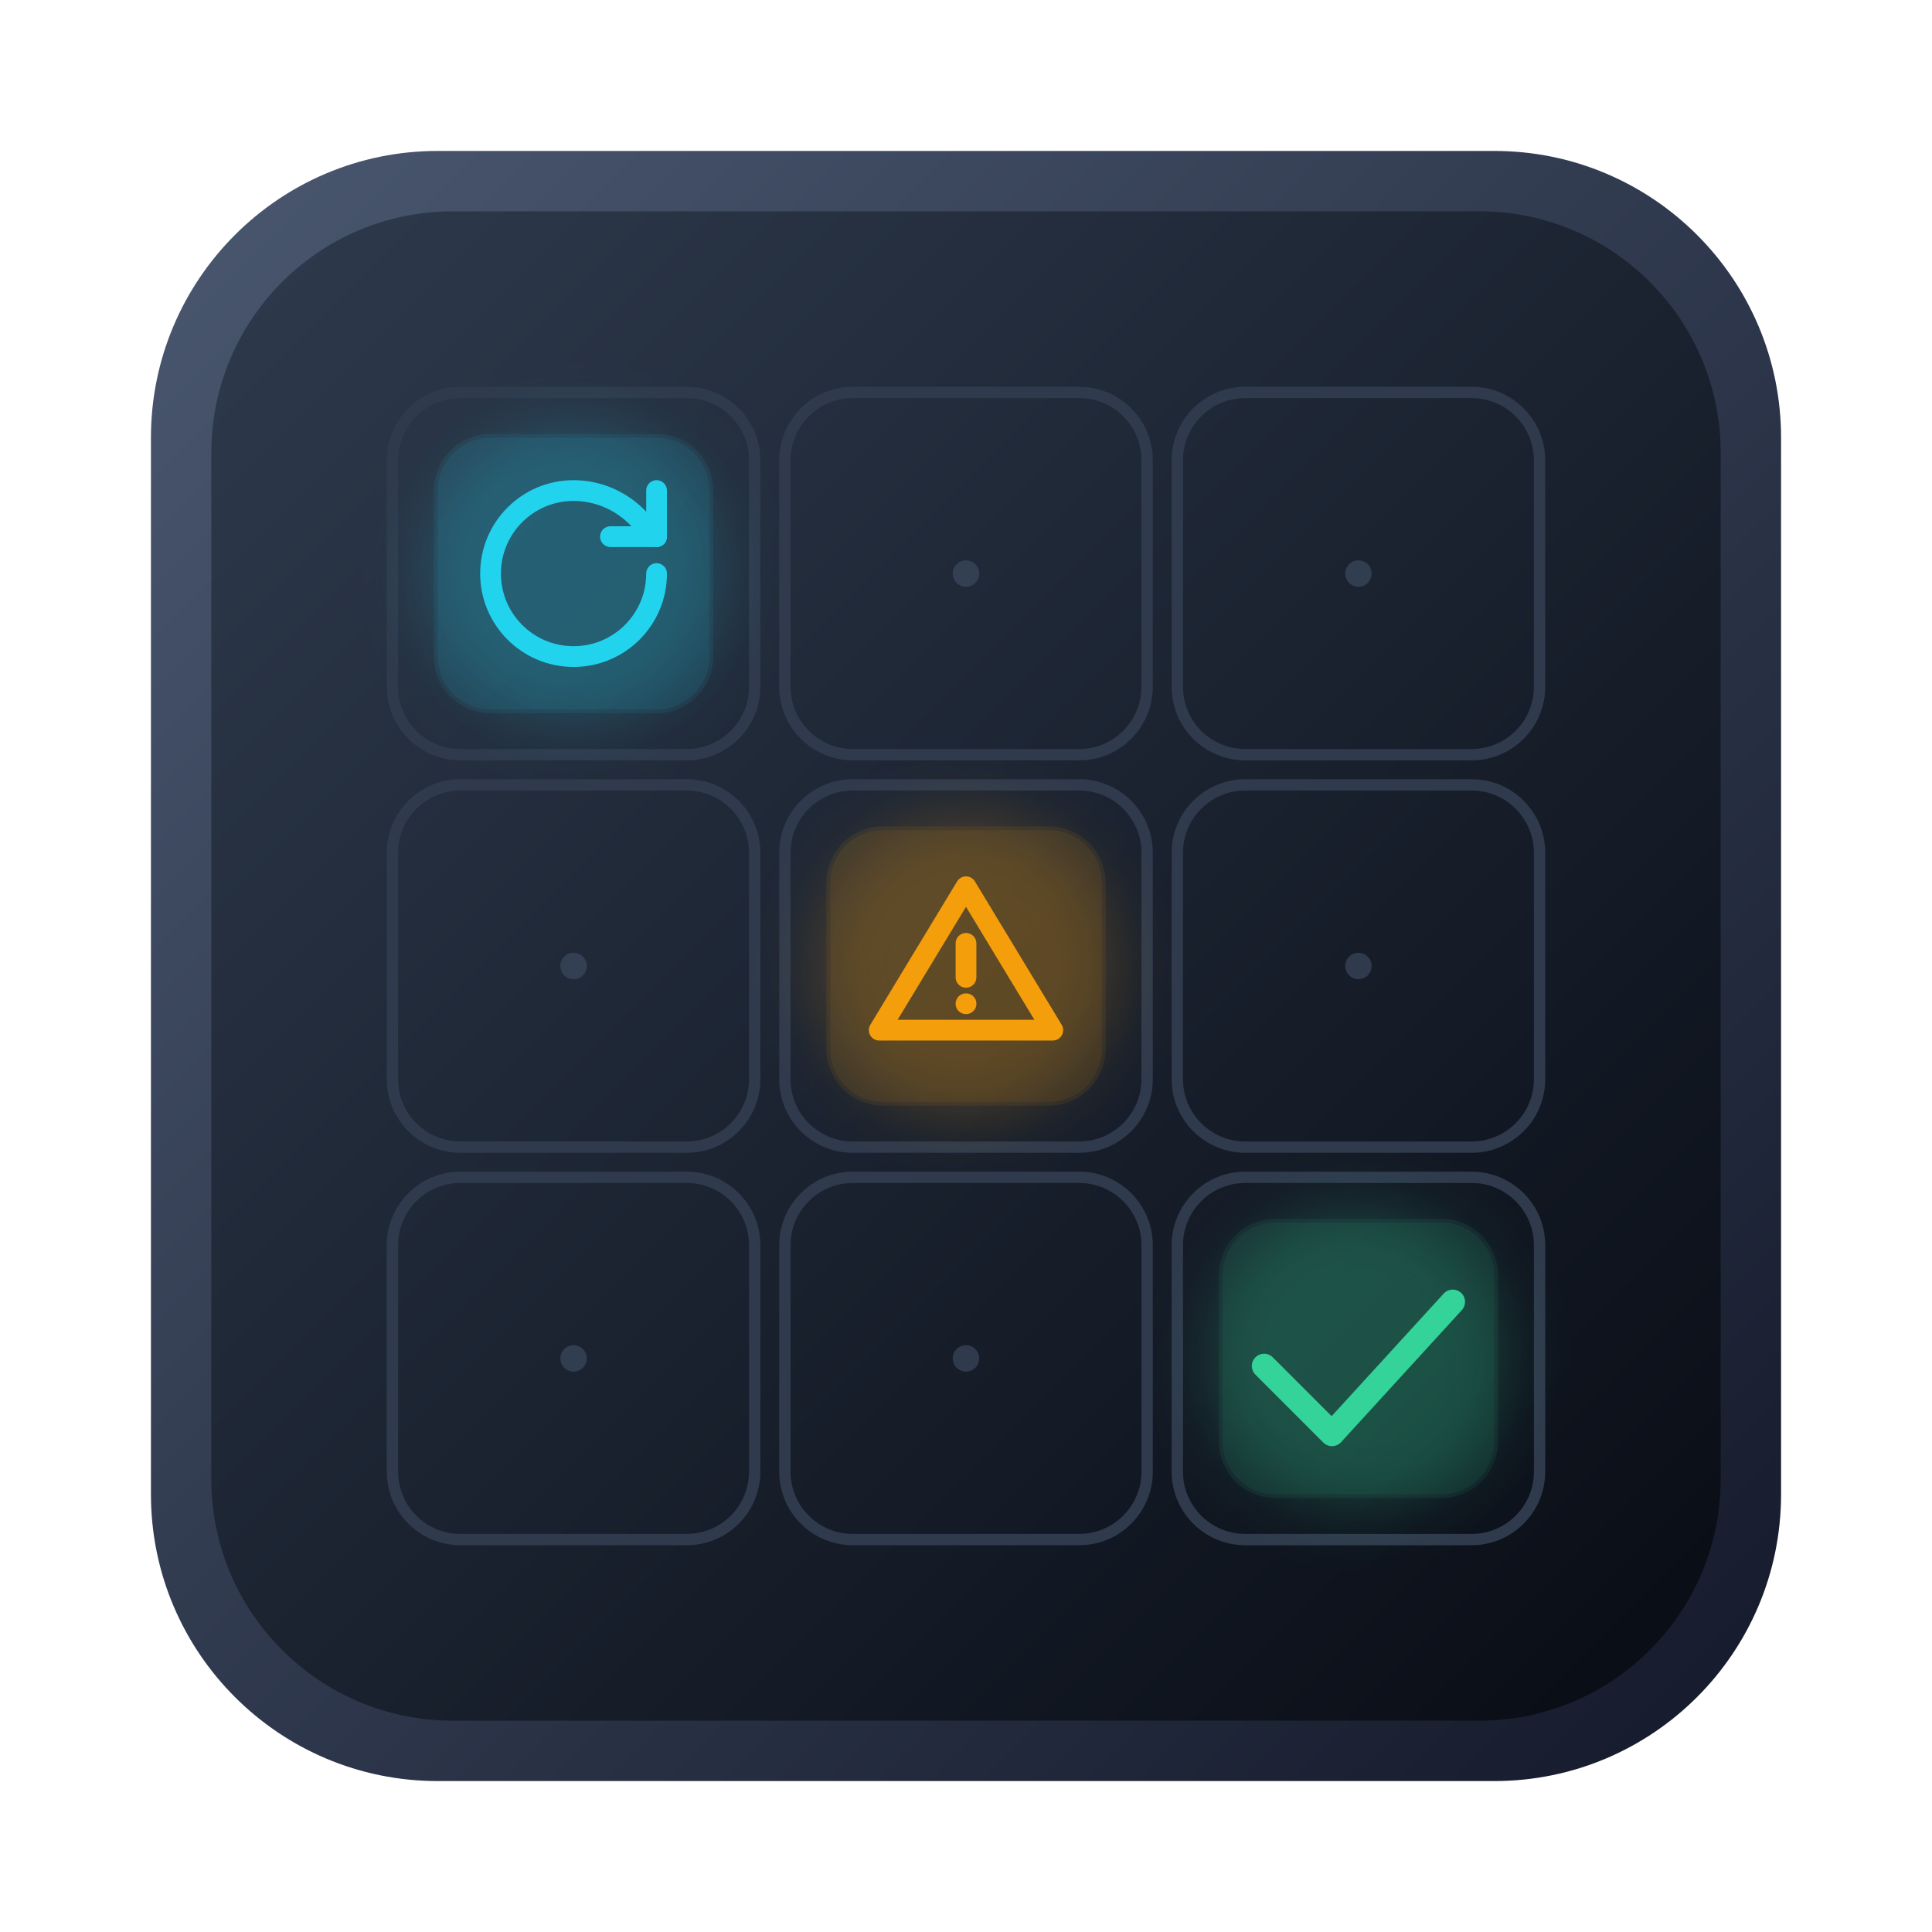
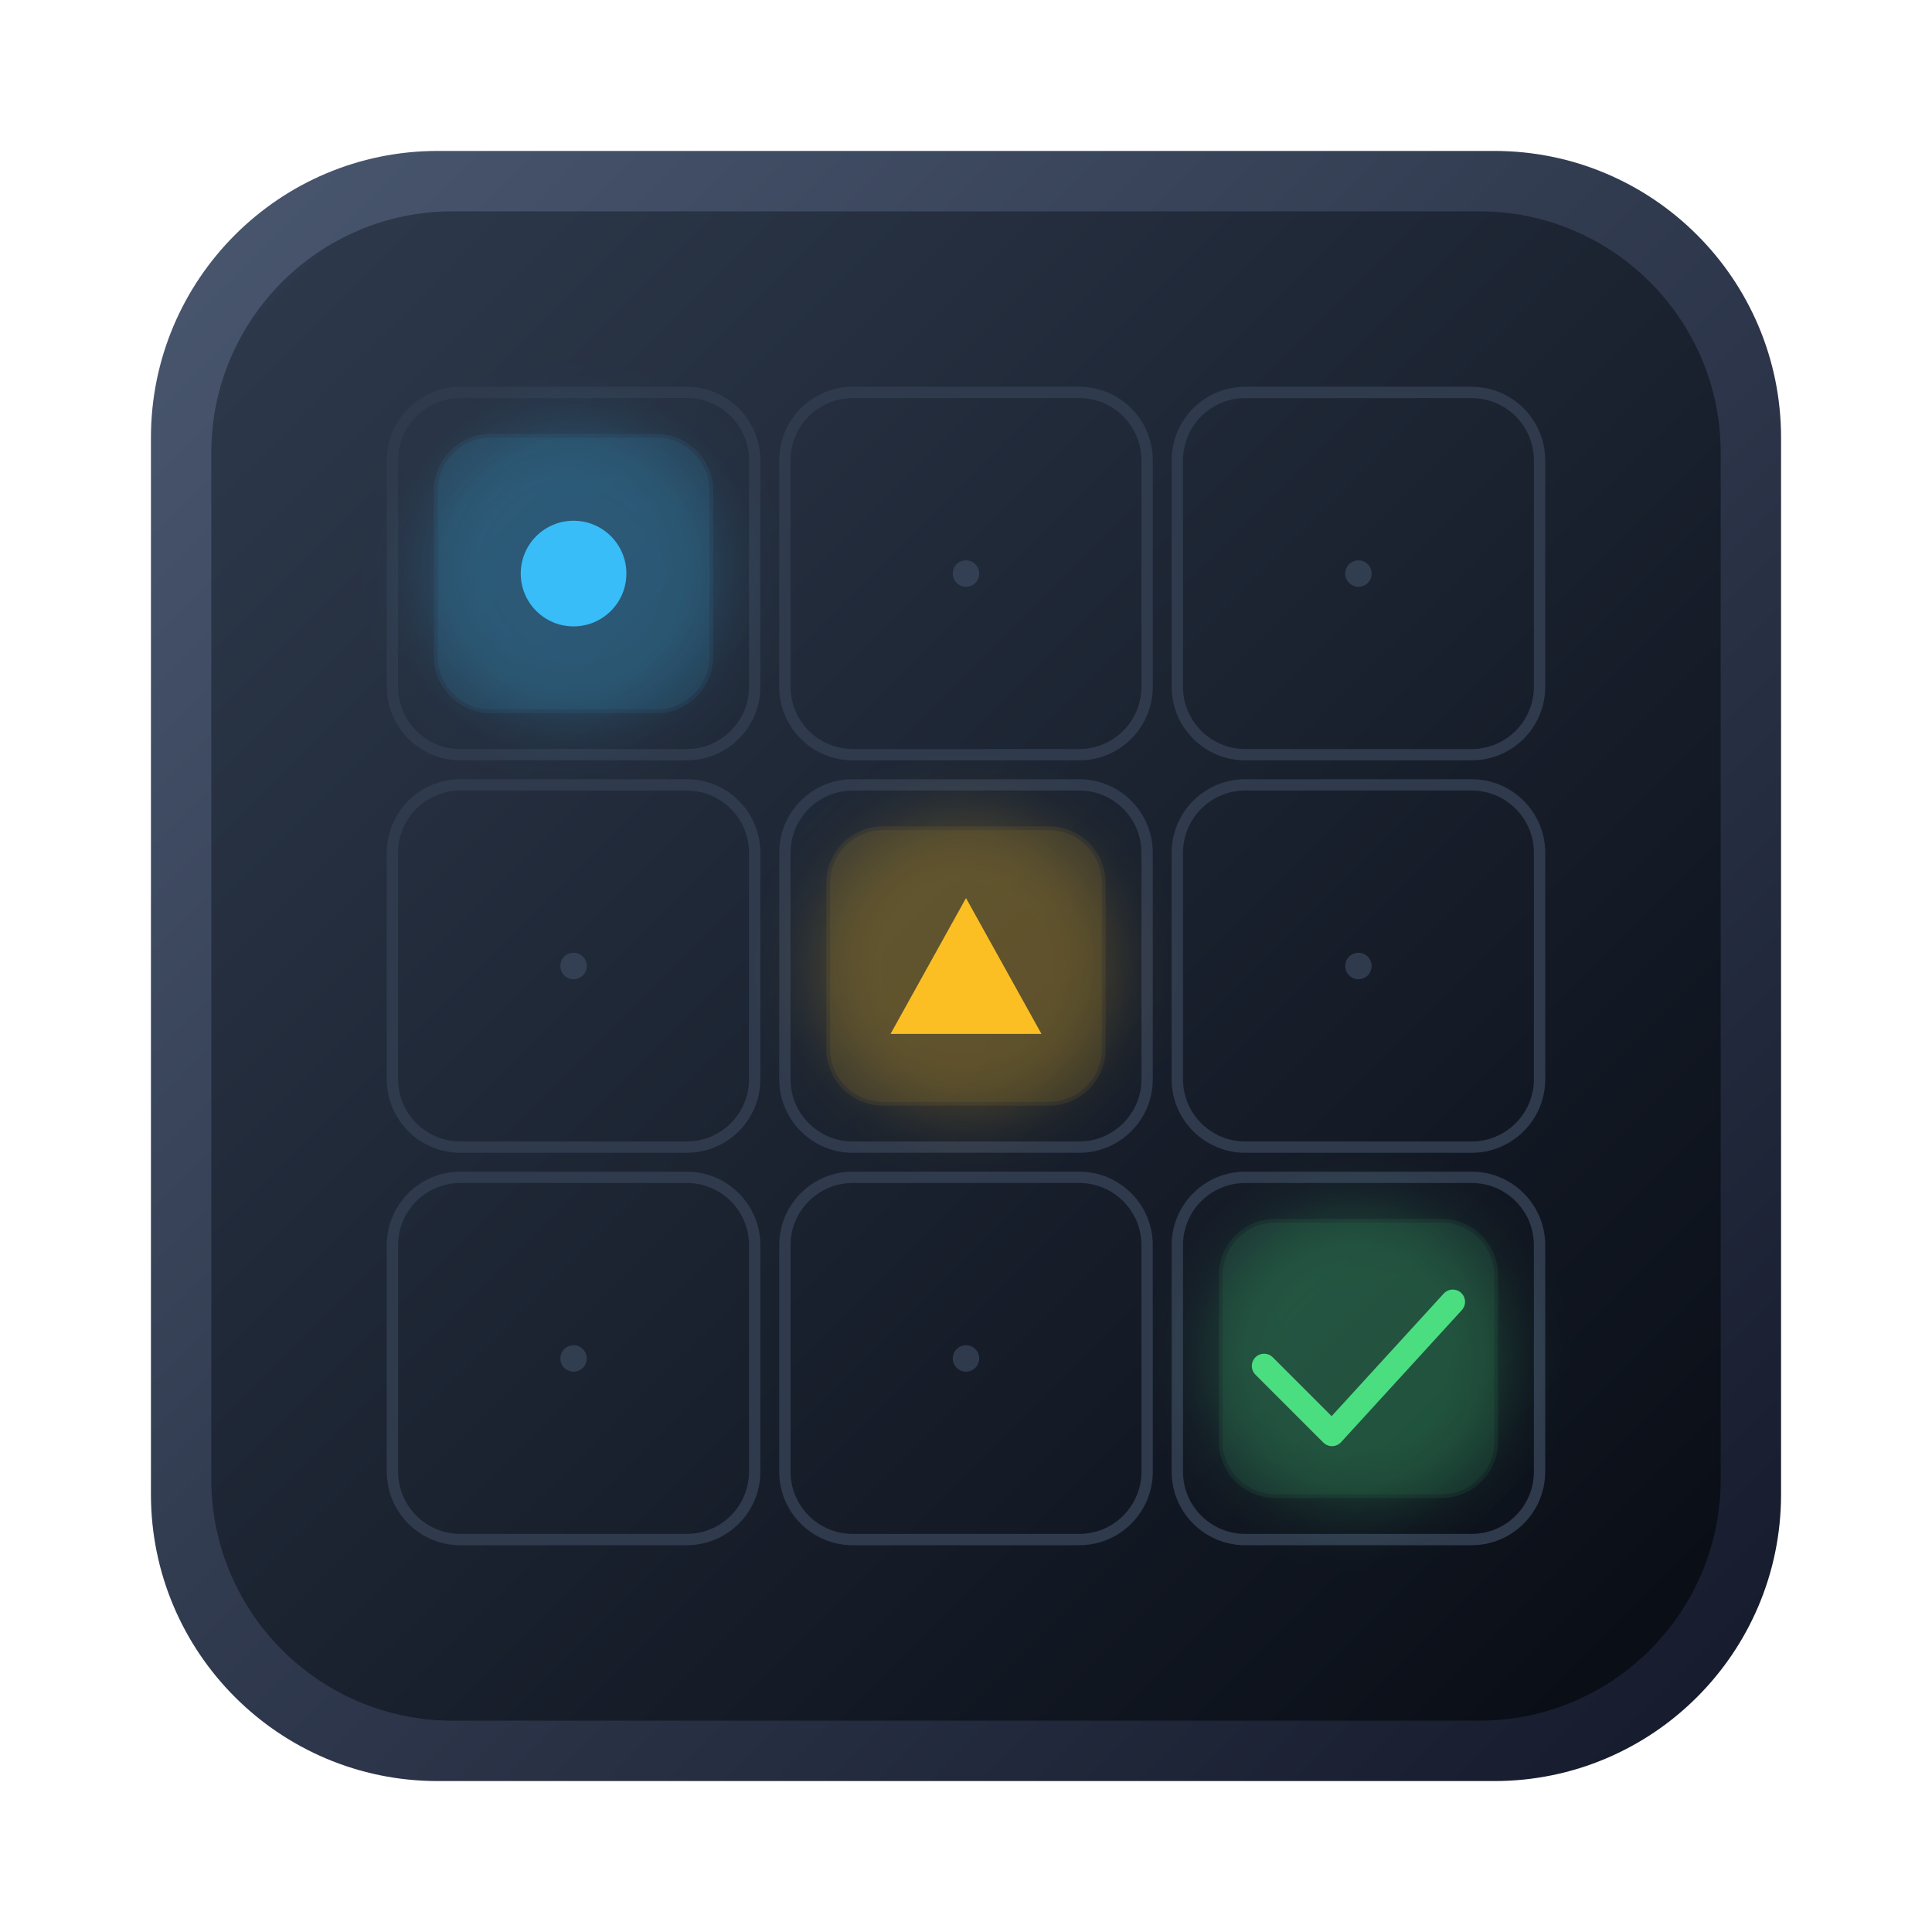
<svg xmlns="http://www.w3.org/2000/svg" viewBox="0 0 512 512" role="img" aria-label="WezDeck">
  <defs>
    <linearGradient id="deck" x1="0" y1="0" x2="1" y2="1">
      <stop offset="0" stop-color="#2e3a4d" />
      <stop offset="1" stop-color="#080c14" />
    </linearGradient>
    <linearGradient id="edge" x1="0" y1="0" x2="1" y2="1">
      <stop offset="0" stop-color="#4a5870" />
      <stop offset="1" stop-color="#14192a" />
    </linearGradient>
    <filter id="soft" x="-30%" y="-30%" width="160%" height="160%">
      <feGaussianBlur stdDeviation="8" />
    </filter>
  </defs>
  <rect x="40" y="40" width="432" height="432" rx="76" fill="url(#edge)" />
  <rect x="56" y="56" width="400" height="400" rx="64" fill="url(#deck)" />
  <g fill="none" stroke="#2f3a4c" stroke-width="3">
    <rect x="104" y="104" width="96" height="96" rx="18" />
    <rect x="208" y="104" width="96" height="96" rx="18" />
    <rect x="312" y="104" width="96" height="96" rx="18" />
    <rect x="104" y="208" width="96" height="96" rx="18" />
    <rect x="208" y="208" width="96" height="96" rx="18" />
    <rect x="312" y="208" width="96" height="96" rx="18" />
    <rect x="104" y="312" width="96" height="96" rx="18" />
    <rect x="208" y="312" width="96" height="96" rx="18" />
    <rect x="312" y="312" width="96" height="96" rx="18" />
  </g>
  <g fill="#43536a" opacity="0.55">
    <circle cx="360" cy="152" r="3.5" />
    <circle cx="256" cy="152" r="3.5" />
    <circle cx="152" cy="256" r="3.5" />
    <circle cx="360" cy="256" r="3.5" />
    <circle cx="152" cy="360" r="3.5" />
    <circle cx="256" cy="360" r="3.5" />
  </g>
  <g>
-     <circle cx="152" cy="152" r="40" fill="#22d3ee" opacity="0.18" filter="url(#soft)" />
-     <rect x="116" y="116" width="72" height="72" rx="14" fill="#22d3ee" opacity="0.14" stroke="#22d3ee" stroke-opacity="0.55" stroke-width="2" />
-     <g transform="translate(152 152)" stroke="#22d3ee" stroke-width="5.5" fill="none" stroke-linecap="round" stroke-linejoin="round">
-       <path d="M 22 0 a 22 22 0 1 1 -22 -22 c 6.16 0 12.05 2.44 16.47 6.7 L 22 -9.78" />
-       <path d="M 22 -22 v 12.22 h -12.22" />
-     </g>
+     <circle cx="152" cy="152" r="40" fill="#38bdf8" opacity="0.18" filter="url(#soft)" />
+     <rect x="116" y="116" width="72" height="72" rx="14" fill="#38bdf8" opacity="0.14" stroke="#38bdf8" stroke-opacity="0.55" stroke-width="2" />
+     <circle cx="152" cy="152" r="14" fill="#38bdf8" />
  </g>
  <g>
-     <circle cx="256" cy="256" r="40" fill="#f59e0b" opacity="0.20" filter="url(#soft)" />
-     <rect x="220" y="220" width="72" height="72" rx="14" fill="#f59e0b" opacity="0.14" stroke="#f59e0b" stroke-opacity="0.55" stroke-width="2" />
-     <g transform="translate(256 256)" fill="none" stroke="#f59e0b" stroke-width="5.5" stroke-linejoin="round" stroke-linecap="round">
-       <path d="M 0 -21 L 23 17 L -23 17 Z" />
-       <line x1="0" y1="-6" x2="0" y2="3" />
-       <line x1="0" y1="10" x2="0.01" y2="10" />
-     </g>
+     <circle cx="256" cy="256" r="40" fill="#fbbf24" opacity="0.20" filter="url(#soft)" />
+     <rect x="220" y="220" width="72" height="72" rx="14" fill="#fbbf24" opacity="0.14" stroke="#fbbf24" stroke-opacity="0.55" stroke-width="2" />
+     <path d="M 256 238 L 276 274 L 236 274 Z" fill="#fbbf24" />
  </g>
  <g>
-     <circle cx="360" cy="360" r="40" fill="#34d399" opacity="0.20" filter="url(#soft)" />
-     <rect x="324" y="324" width="72" height="72" rx="14" fill="#34d399" opacity="0.14" stroke="#34d399" stroke-opacity="0.55" stroke-width="2" />
-     <path d="M 335 362 L 353 380 L 385 345" fill="none" stroke="#34d399" stroke-width="6.5" stroke-linecap="round" stroke-linejoin="round" />
+     <circle cx="360" cy="360" r="40" fill="#4ade80" opacity="0.20" filter="url(#soft)" />
+     <rect x="324" y="324" width="72" height="72" rx="14" fill="#4ade80" opacity="0.14" stroke="#4ade80" stroke-opacity="0.55" stroke-width="2" />
+     <path d="M 335 362 L 353 380 L 385 345" fill="none" stroke="#4ade80" stroke-width="6.5" stroke-linecap="round" stroke-linejoin="round" />
  </g>
</svg>
